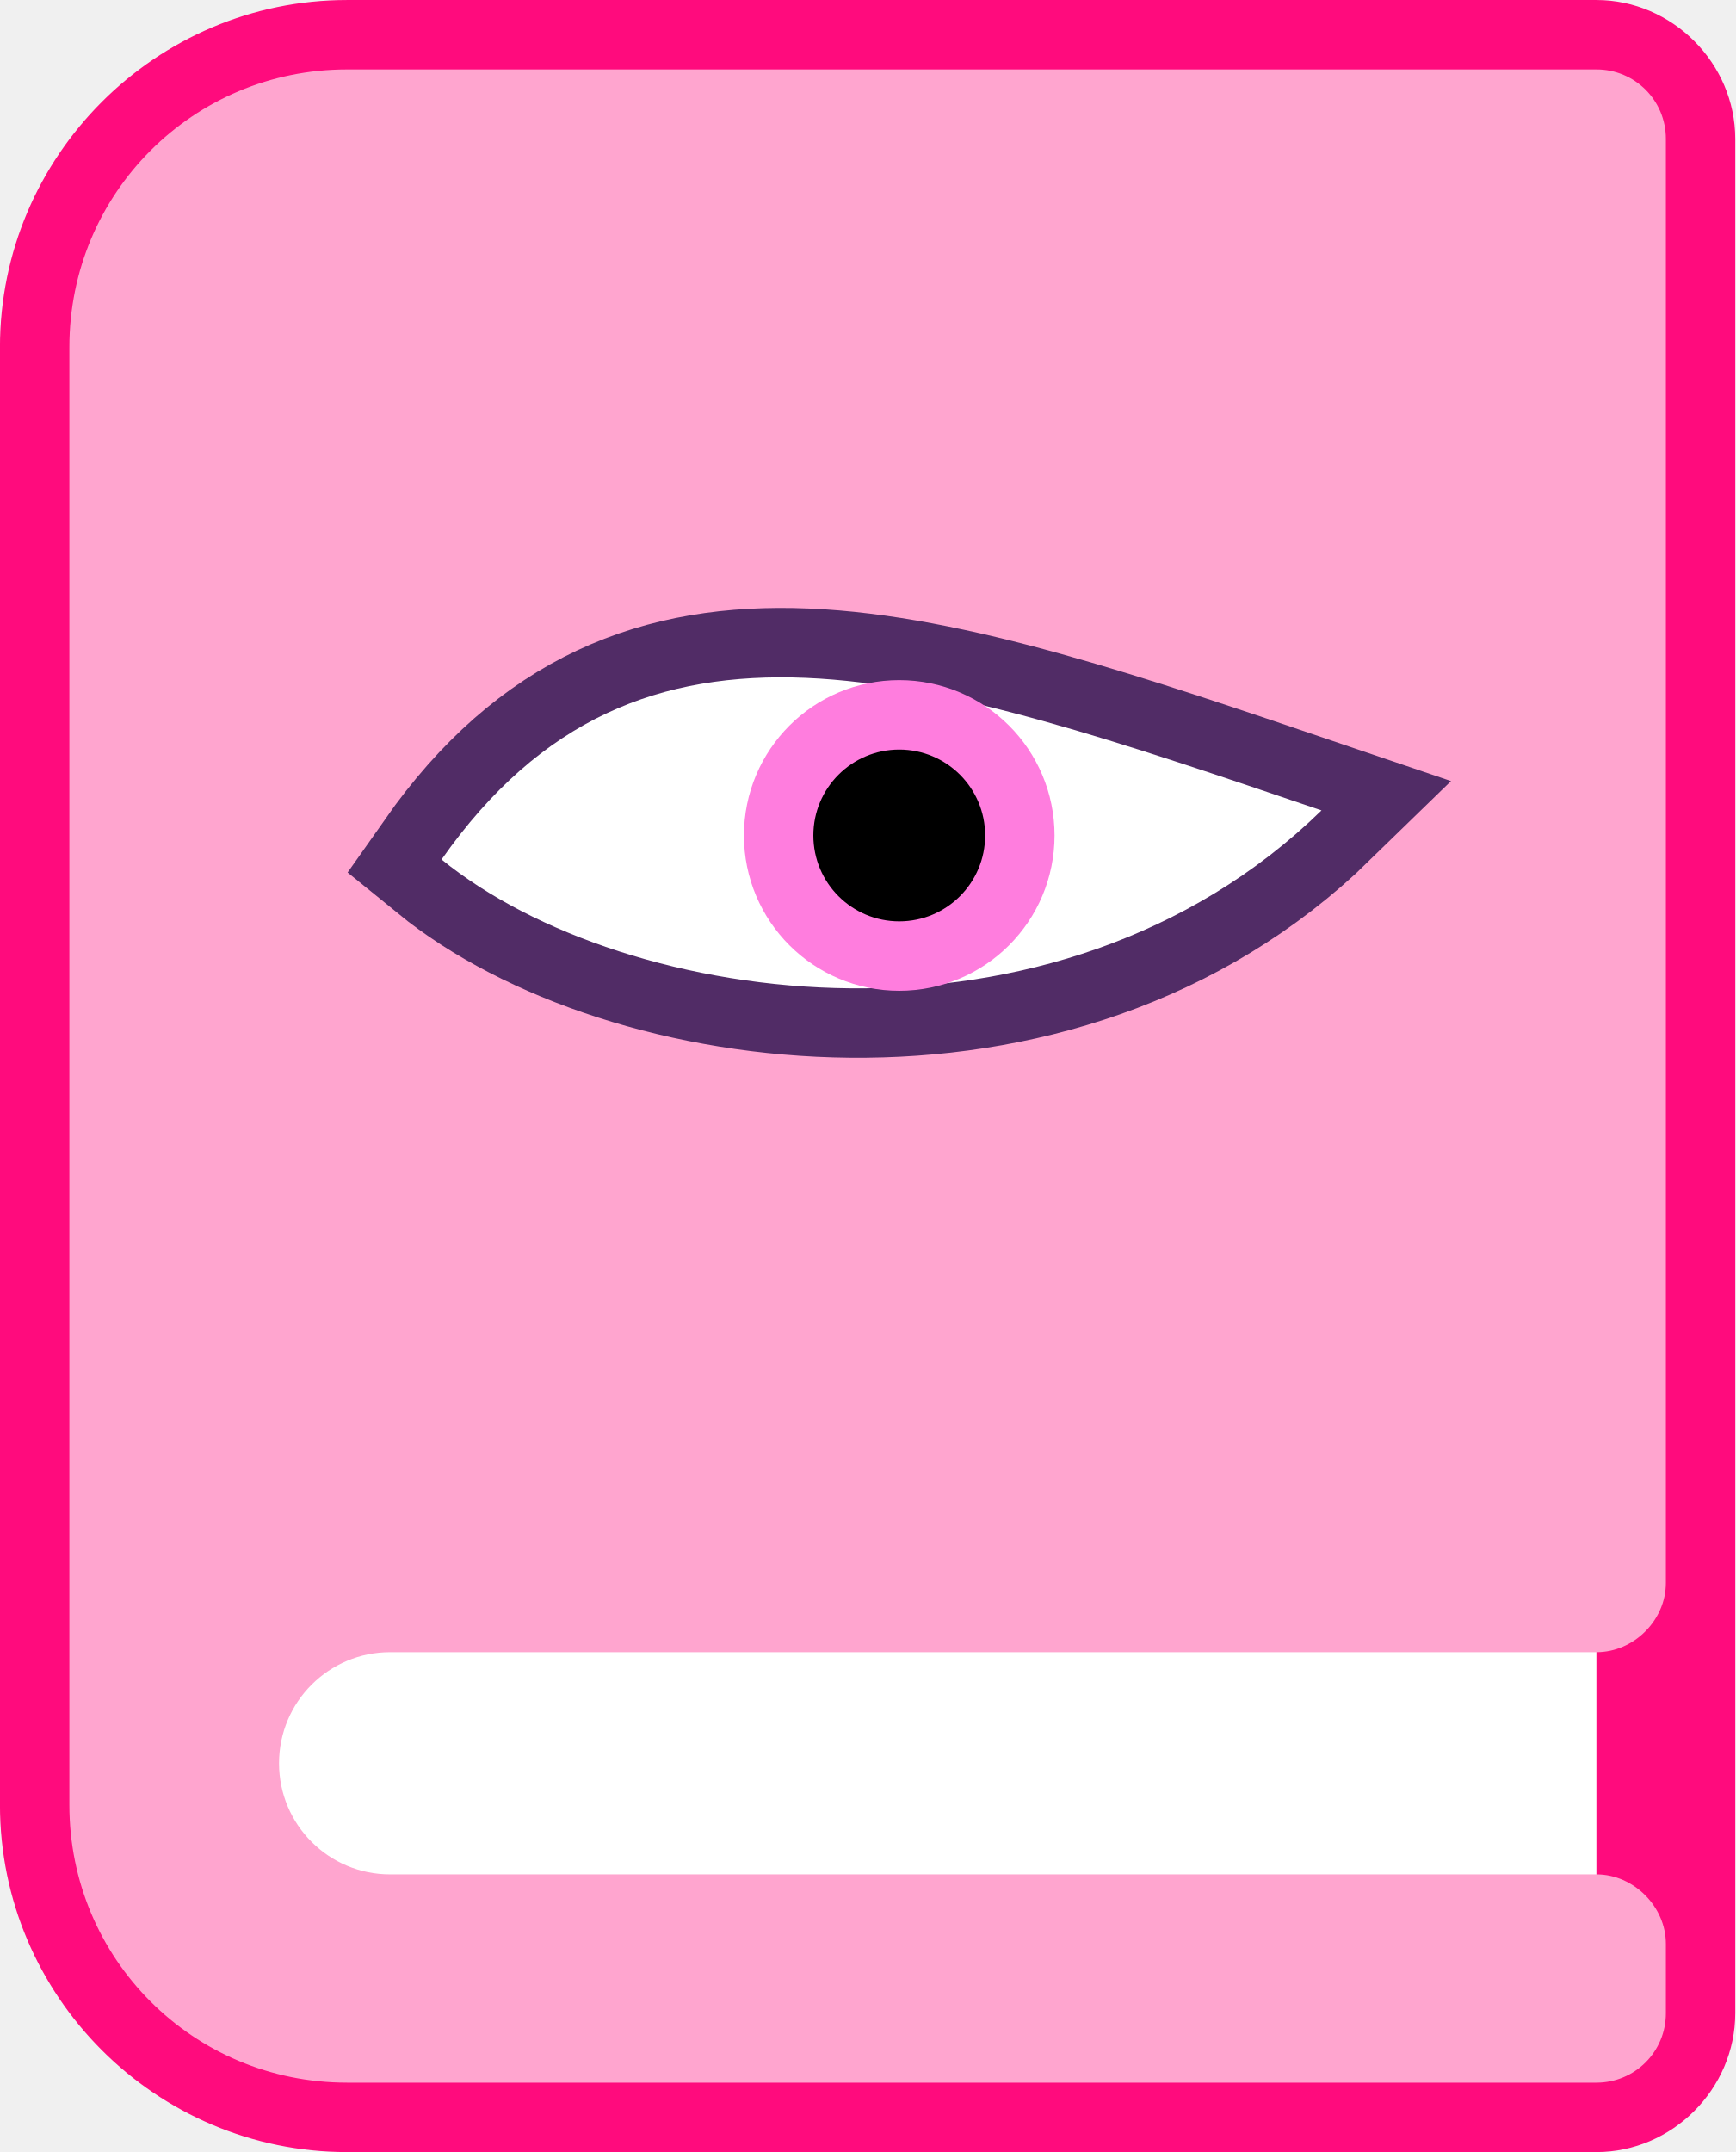
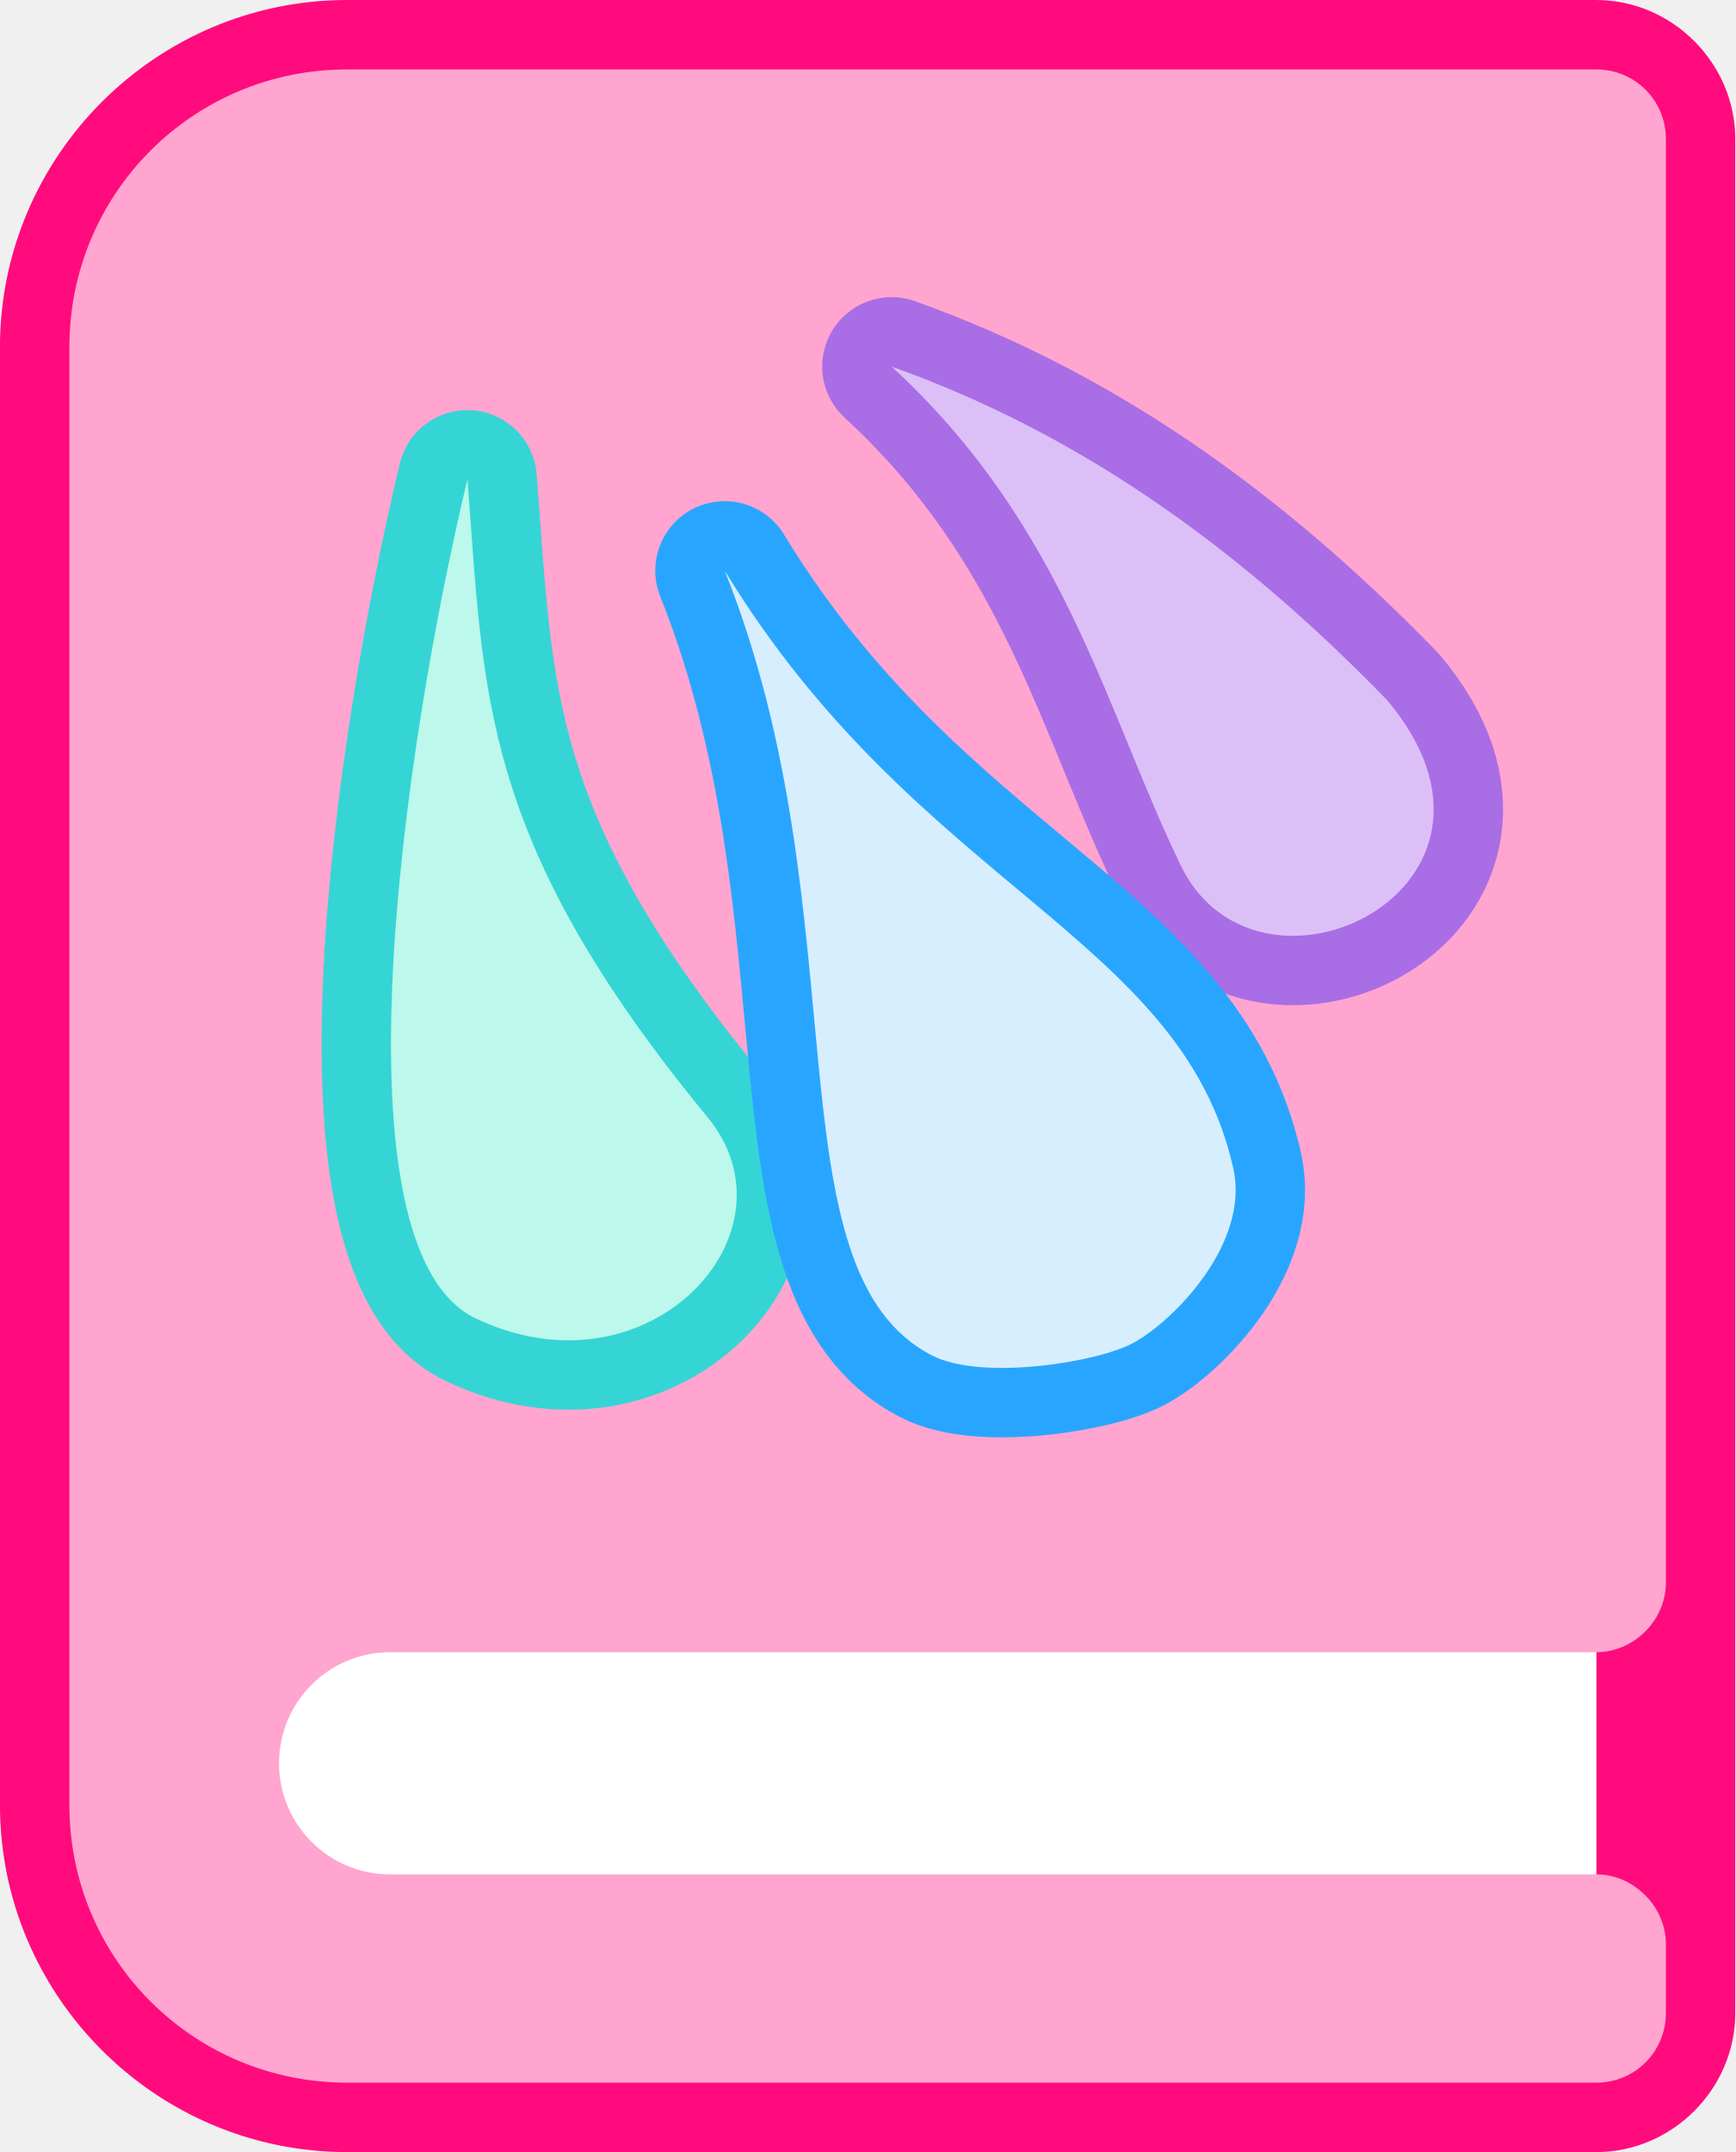
<svg xmlns="http://www.w3.org/2000/svg" width="33.073mm" height="41.01mm" viewBox="0 0 33.073 41.01" version="1.1" id="svg1718">
  <defs id="defs1712" />
  <g id="layer1" transform="translate(-75.55516,-128.6711)">
    <g transform="translate(-80.46454,-126.9965)" style="stroke-width:0.132;stroke-miterlimit:4;stroke-dasharray:none;stroke:none;stroke-opacity:1" id="g5824-3-1">
      <rect style="opacity:1;vector-effect:none;fill:#ffffff;fill-opacity:1;stroke:none;stroke-width:0.132;stroke-linecap:round;stroke-linejoin:miter;stroke-miterlimit:4;stroke-dasharray:none;stroke-dashoffset:0;stroke-opacity:1;paint-order:markers stroke fill" id="rect5820-6-8" width="27.549" height="8.797" x="160.221" y="284.631" />
      <path style="color:#000000;font-style:normal;font-variant:normal;font-weight:normal;font-stretch:normal;font-size:medium;line-height:normal;font-family:sans-serif;font-variant-ligatures:normal;font-variant-position:normal;font-variant-caps:normal;font-variant-numeric:normal;font-variant-alternates:normal;font-feature-settings:normal;text-indent:0;text-align:start;text-decoration:none;text-decoration-line:none;text-decoration-style:solid;text-decoration-color:#000000;letter-spacing:normal;word-spacing:normal;text-transform:none;writing-mode:lr-tb;direction:ltr;text-orientation:mixed;dominant-baseline:auto;baseline-shift:baseline;text-anchor:start;white-space:normal;shape-padding:0;clip-rule:nonzero;display:inline;overflow:visible;visibility:visible;opacity:1;isolation:auto;mix-blend-mode:normal;color-interpolation:sRGB;color-interpolation-filters:linearRGB;solid-color:#000000;solid-opacity:1;vector-effect:none;fill:#ff0b7d;fill-opacity:1;fill-rule:nonzero;stroke:none;stroke-width:2.646;stroke-linecap:round;stroke-linejoin:miter;stroke-miterlimit:4;stroke-dasharray:none;stroke-dashoffset:0;stroke-opacity:1;paint-order:markers stroke fill;color-rendering:auto;image-rendering:auto;shape-rendering:auto;text-rendering:auto;enable-background:accumulate" d="m 162.634,255.668 c -3.642,0 -6.615,2.973 -6.615,6.615 v 27.781 c 0,3.642 2.973,6.615 6.615,6.615 h 23.812 c 1.443,0 2.646,-1.203 2.646,-2.646 v -0.604 -0.719 -6.875 -1.203 -26.318 c 0,-1.443 -1.203,-2.646 -2.646,-2.646 z m 0,2.646 h 23.812 v 26.318 1.203 6.875 0.719 0.604 h -23.812 c -2.222,0 -3.969,-1.747 -3.969,-3.969 v -27.781 c 0,-2.222 1.747,-3.969 3.969,-3.969 z" id="rect5820-6-2-7" />
      <path style="opacity:1;vector-effect:none;fill:#ffa5cf;fill-opacity:1;stroke:none;stroke-width:0.132;stroke-linecap:round;stroke-linejoin:miter;stroke-miterlimit:4;stroke-dasharray:none;stroke-dashoffset:0;stroke-opacity:1;paint-order:markers stroke fill" d="m 162.634,256.991 c -2.932,0 -5.292,2.36 -5.292,5.292 v 27.781 c 0,2.932 2.36,5.292 5.292,5.292 h 23.813 c 0.733,0 1.323,-0.59 1.323,-1.323 v -1.323 c 0,-0.706 -0.611,-1.323 -1.323,-1.323 H 163.458 c -1.171,0.003 -2.12,-0.947 -2.12,-2.117 0,-1.171 0.95,-2.119 2.12,-2.117 h 22.989 c 0.715,0 1.323,-0.613 1.323,-1.318 v -27.521 c 0,-0.733 -0.59,-1.323 -1.323,-1.323 z" id="rect1865-0-2-6-9" />
    </g>
-     <path style="fill:#ffffff;fill-opacity:1;stroke:#512c66;stroke-width:2.646;stroke-linecap:butt;stroke-linejoin:miter;stroke-miterlimit:4;stroke-dasharray:none;stroke-opacity:1;paint-order:markers stroke fill" d="m 83.971,145.05 c 3.786,-5.392 9.139,-3.525 16.771,-0.935 -5.078,4.952 -13.281,3.777 -16.771,0.935 z" id="path12350" />
-     <circle style="opacity:1;vector-effect:none;fill:#000000;fill-opacity:1;stroke:#ff7dde;stroke-width:2.646;stroke-linecap:butt;stroke-linejoin:miter;stroke-miterlimit:4;stroke-dasharray:none;stroke-dashoffset:0;stroke-opacity:1;paint-order:markers stroke fill" id="path12352" cx="92.694" cy="144.592" r="1.637" />
+     <path style="fill:#bcf8eb;fill-opacity:1;stroke:#35d5d5;stroke-width:2.646;stroke-linecap:butt;stroke-linejoin:round;stroke-miterlimit:4;stroke-dasharray:none;stroke-opacity:1;paint-order:markers stroke fill" d="m 84.463,137.81 c -1.236,5.163 -2.61,14.665 0.156,15.984 3.293,1.571 6.239,-1.624 4.422,-3.832 -4.374,-5.315 -4.254,-8.084 -4.577,-12.152 z" id="path976" />
+     <path style="fill:#ddbff8;fill-opacity:1;stroke:#a96de5;stroke-width:2.646;stroke-linecap:butt;stroke-linejoin:round;stroke-miterlimit:4;stroke-dasharray:none;stroke-opacity:1;paint-order:markers stroke fill" d="m 92.549,135.657 c 3.429,1.224 6.477,3.299 9.445,6.358 2.978,3.543 -2.38,6.166 -3.905,3.209 -1.461,-2.983 -2.204,-6.499 -5.54,-9.567 z" id="path980" />
+     <path style="fill:#d7eeff;fill-opacity:1;stroke:#28a6ff;stroke-width:2.646;stroke-linecap:butt;stroke-linejoin:round;stroke-miterlimit:4;stroke-dasharray:none;stroke-opacity:1;paint-order:markers stroke fill" d="m 89.367,139.545 c 2.634,6.584 0.797,13.351 3.961,14.961 0.944,0.481 3.161,0.127 3.838,-0.249 0.785,-0.436 2.213,-1.907 1.894,-3.326 -0.989,-4.409 -6.025,-5.362 -9.693,-11.386 z" id="path978" />
  </g>
</svg>
